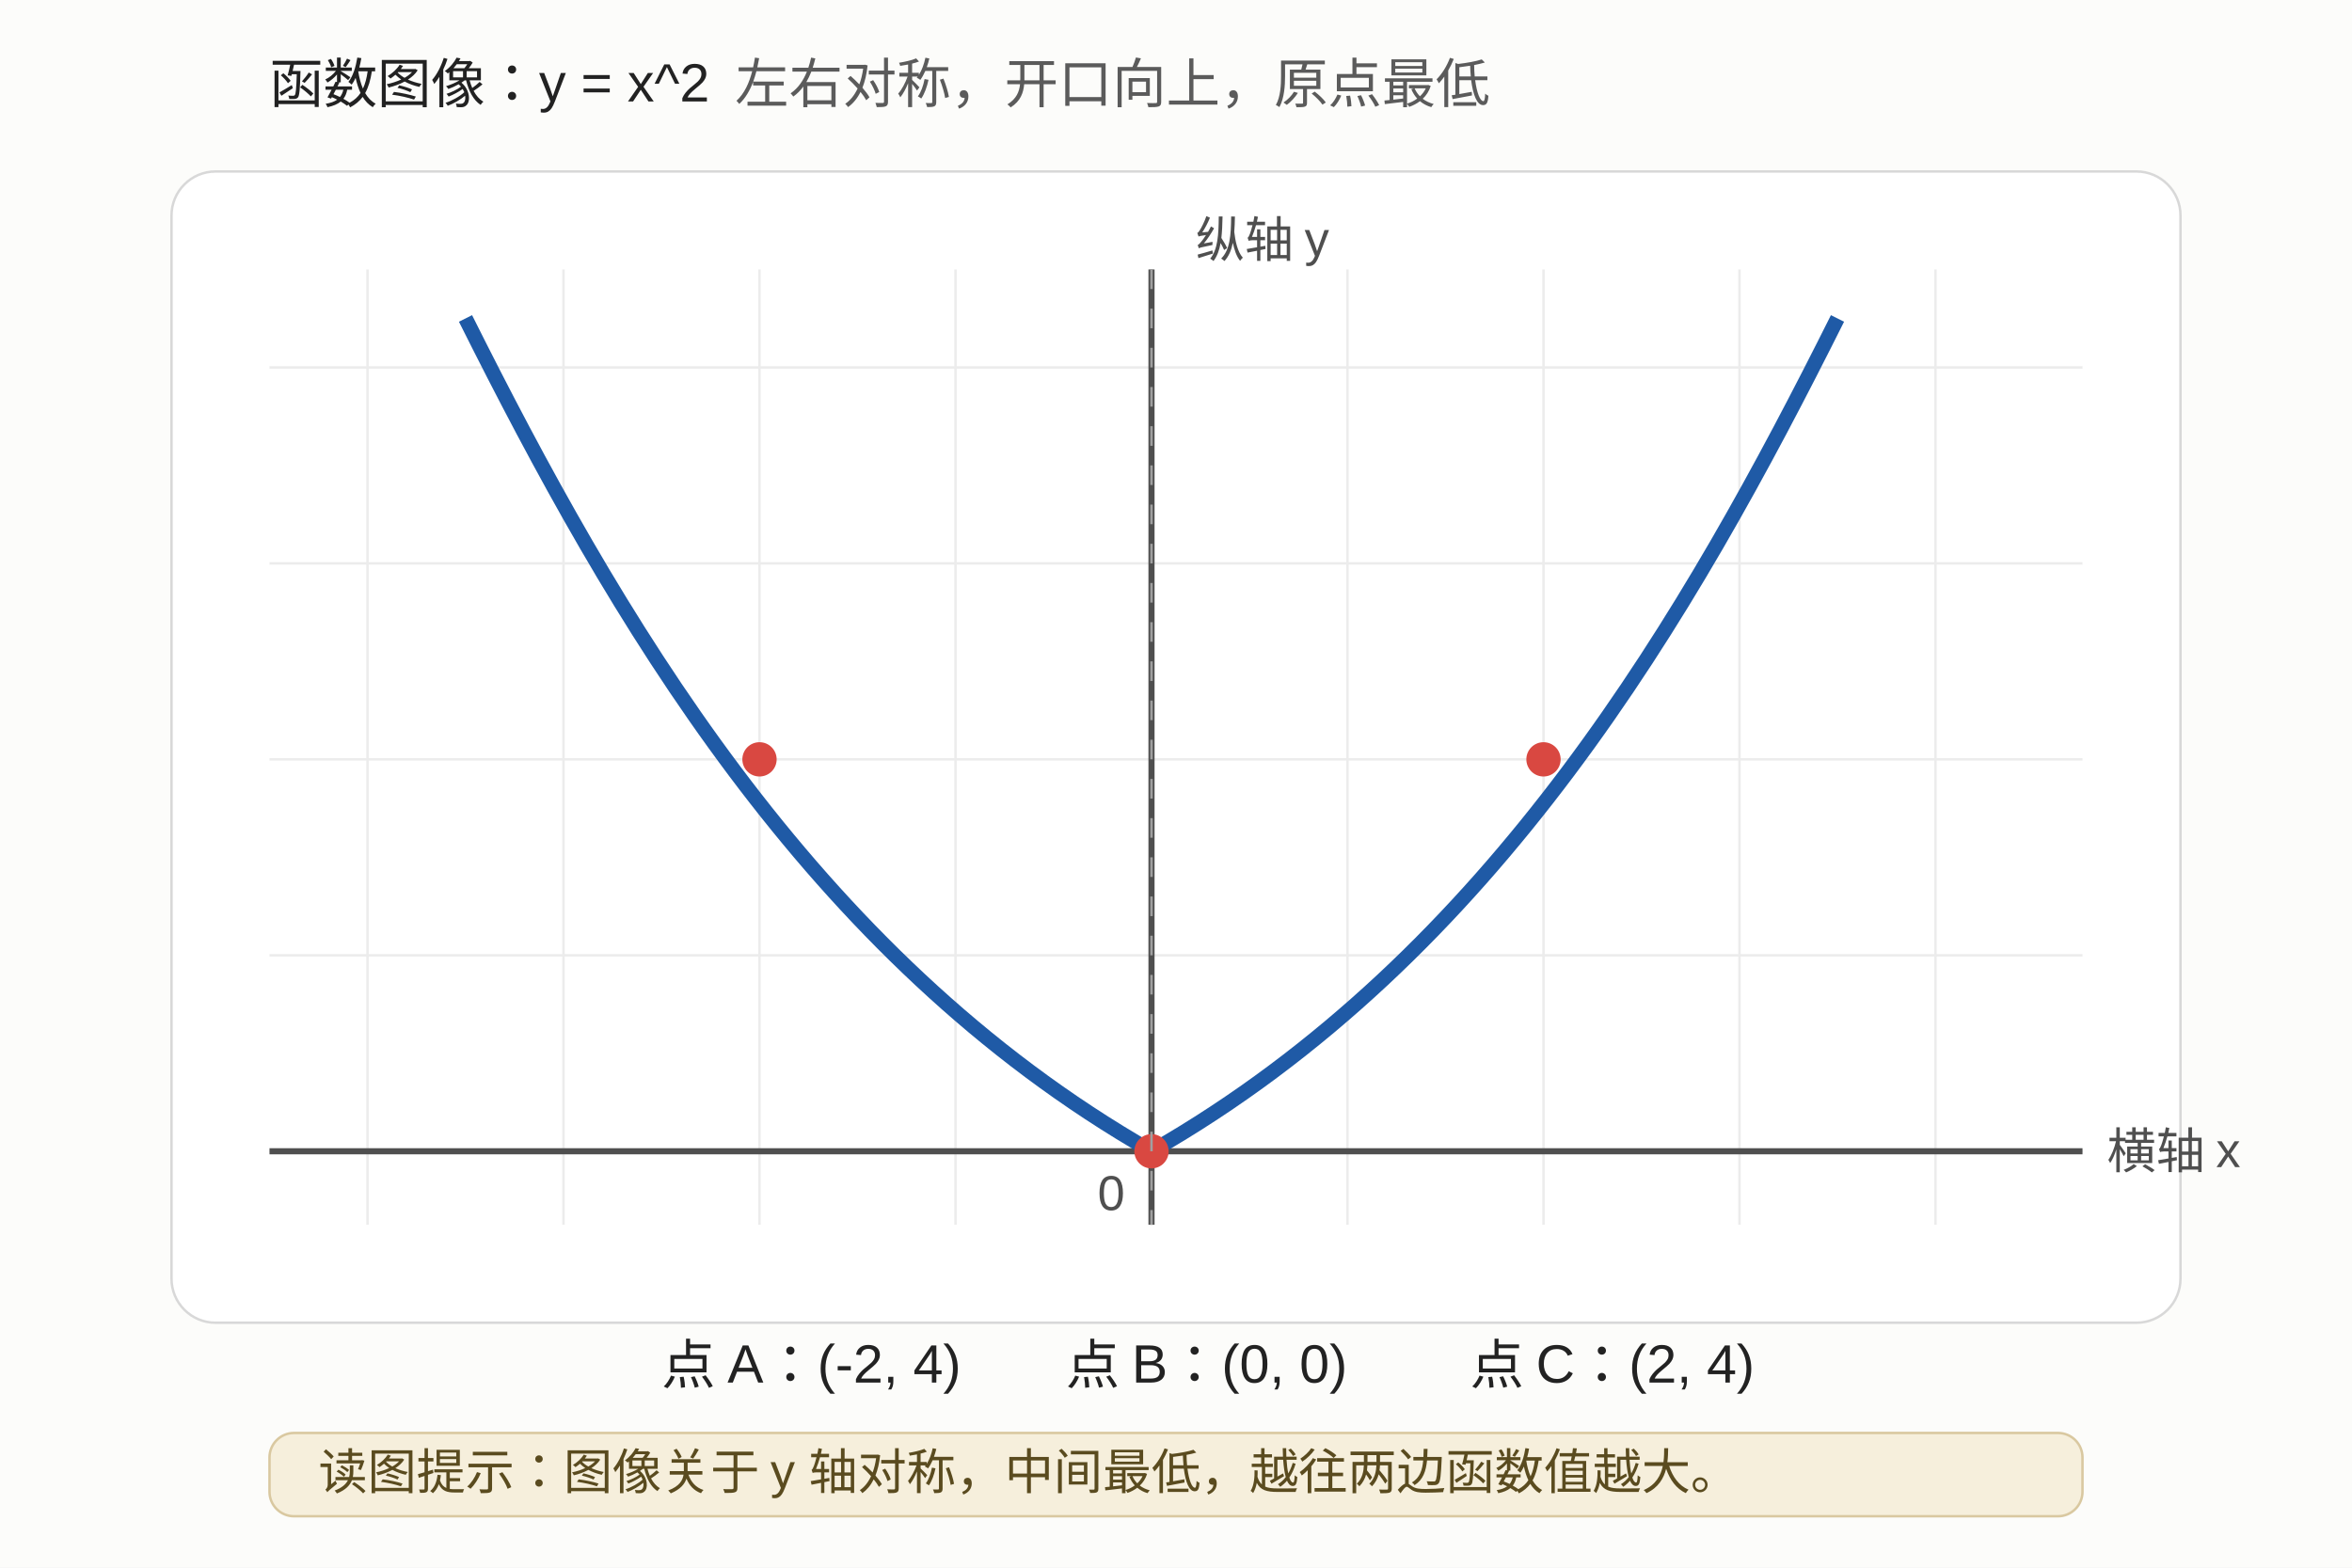
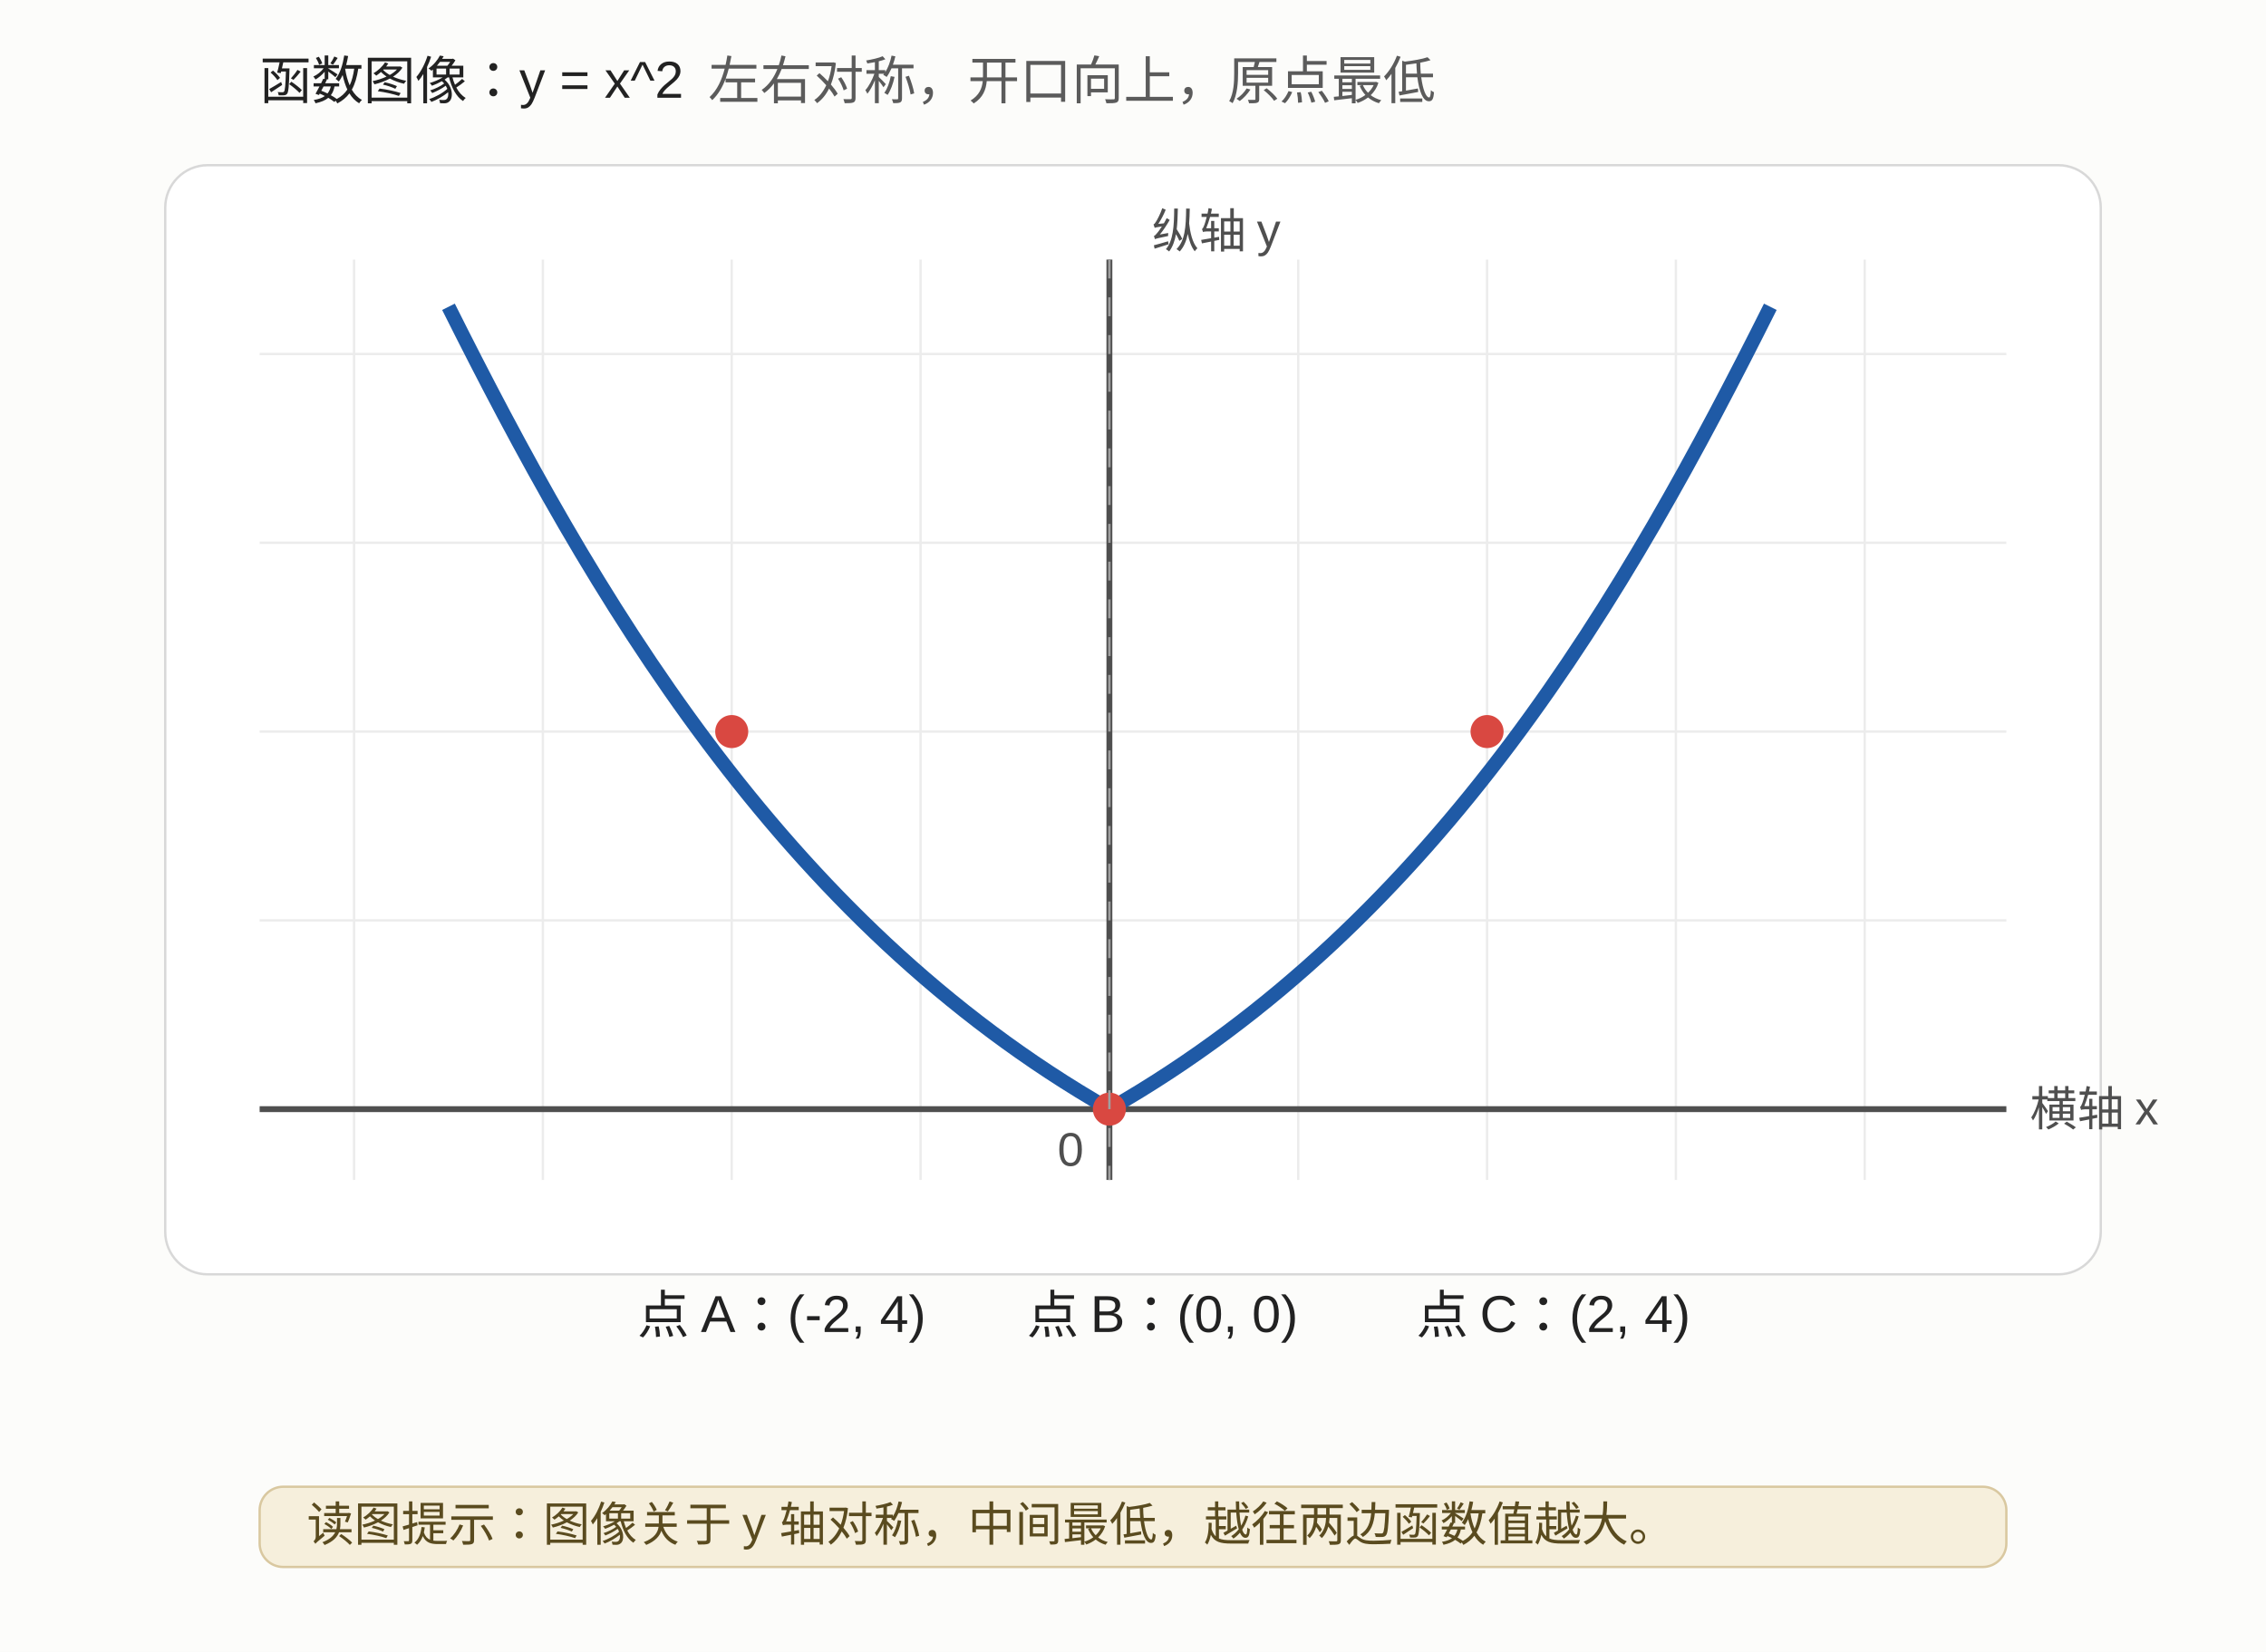
- <svg xmlns="http://www.w3.org/2000/svg" width="960" height="640" viewBox="0 0 960 640" role="img" aria-labelledby="title desc">
-   <rect width="960" height="640" fill="#fcfcfa" />
+ <svg xmlns="http://www.w3.org/2000/svg" width="960" height="700" viewBox="0 0 960 700" role="img" aria-labelledby="title desc">
+   <rect width="960" height="700" fill="#fcfcfa" />
  <rect x="70" y="70" width="820" height="470" rx="18" fill="#ffffff" stroke="#d8d8d8" />
  <g stroke="#ececec" stroke-width="1">
    <line x1="150" y1="110" x2="150" y2="500" />
    <line x1="230" y1="110" x2="230" y2="500" />
    <line x1="310" y1="110" x2="310" y2="500" />
    <line x1="390" y1="110" x2="390" y2="500" />
    <line x1="470" y1="110" x2="470" y2="500" />
    <line x1="550" y1="110" x2="550" y2="500" />
    <line x1="630" y1="110" x2="630" y2="500" />
    <line x1="710" y1="110" x2="710" y2="500" />
    <line x1="790" y1="110" x2="790" y2="500" />
    <line x1="110" y1="150" x2="850" y2="150" />
    <line x1="110" y1="230" x2="850" y2="230" />
    <line x1="110" y1="310" x2="850" y2="310" />
    <line x1="110" y1="390" x2="850" y2="390" />
    <line x1="110" y1="470" x2="850" y2="470" />
  </g>
  <g stroke="#4f4f4f" stroke-width="2.5">
    <line x1="110" y1="470" x2="850" y2="470" />
    <line x1="470" y1="500" x2="470" y2="110" />
  </g>
  <g fill="#4f4f4f" font-family="Microsoft YaHei, SimHei, Arial, sans-serif" font-size="20">
    <text x="860" y="477">横轴 x</text>
    <text x="488" y="105">纵轴 y</text>
    <text x="448" y="494">0</text>
  </g>
  <path d="M190 130 C250 250, 330 390, 470 470 C610 390, 690 250, 750 130" fill="none" stroke="#1f5aa6" stroke-width="6" />
  <g fill="#d94841">
    <circle cx="310" cy="310" r="7" />
    <circle cx="470" cy="470" r="7" />
    <circle cx="630" cy="310" r="7" />
  </g>
  <g fill="#222222" font-family="Microsoft YaHei, SimHei, Arial, sans-serif" font-size="22">
    <text x="110" y="42">函数图像：y = x^2</text>
    <text x="300" y="42" fill="#5b5b5b">左右对称，开口向上，原点最低</text>
    <text x="270" y="565">点 A：(-2, 4)</text>
    <text x="435" y="565">点 B：(0, 0)</text>
    <text x="600" y="565">点 C：(2, 4)</text>
  </g>
  <line x1="470" y1="110" x2="470" y2="500" stroke="#a0a0a0" stroke-dasharray="8 8" />
-   <rect x="110" y="585" width="740" height="34" rx="10" fill="#f6efdc" stroke="#d9c8a0" />
-   <text x="130" y="608" fill="#5a4b1f" font-family="Microsoft YaHei, SimHei, Arial, sans-serif" font-size="20">读图提示：图像关于 y 轴对称，中间最低，越往两边函数值越大。</text>
+   <rect x="110" y="630" width="740" height="34" rx="10" fill="#f6efdc" stroke="#d9c8a0" />
+   <text x="130" y="653" fill="#5a4b1f" font-family="Microsoft YaHei, SimHei, Arial, sans-serif" font-size="20">读图提示：图像关于 y 轴对称，中间最低，越往两边函数值越大。</text>
</svg>
